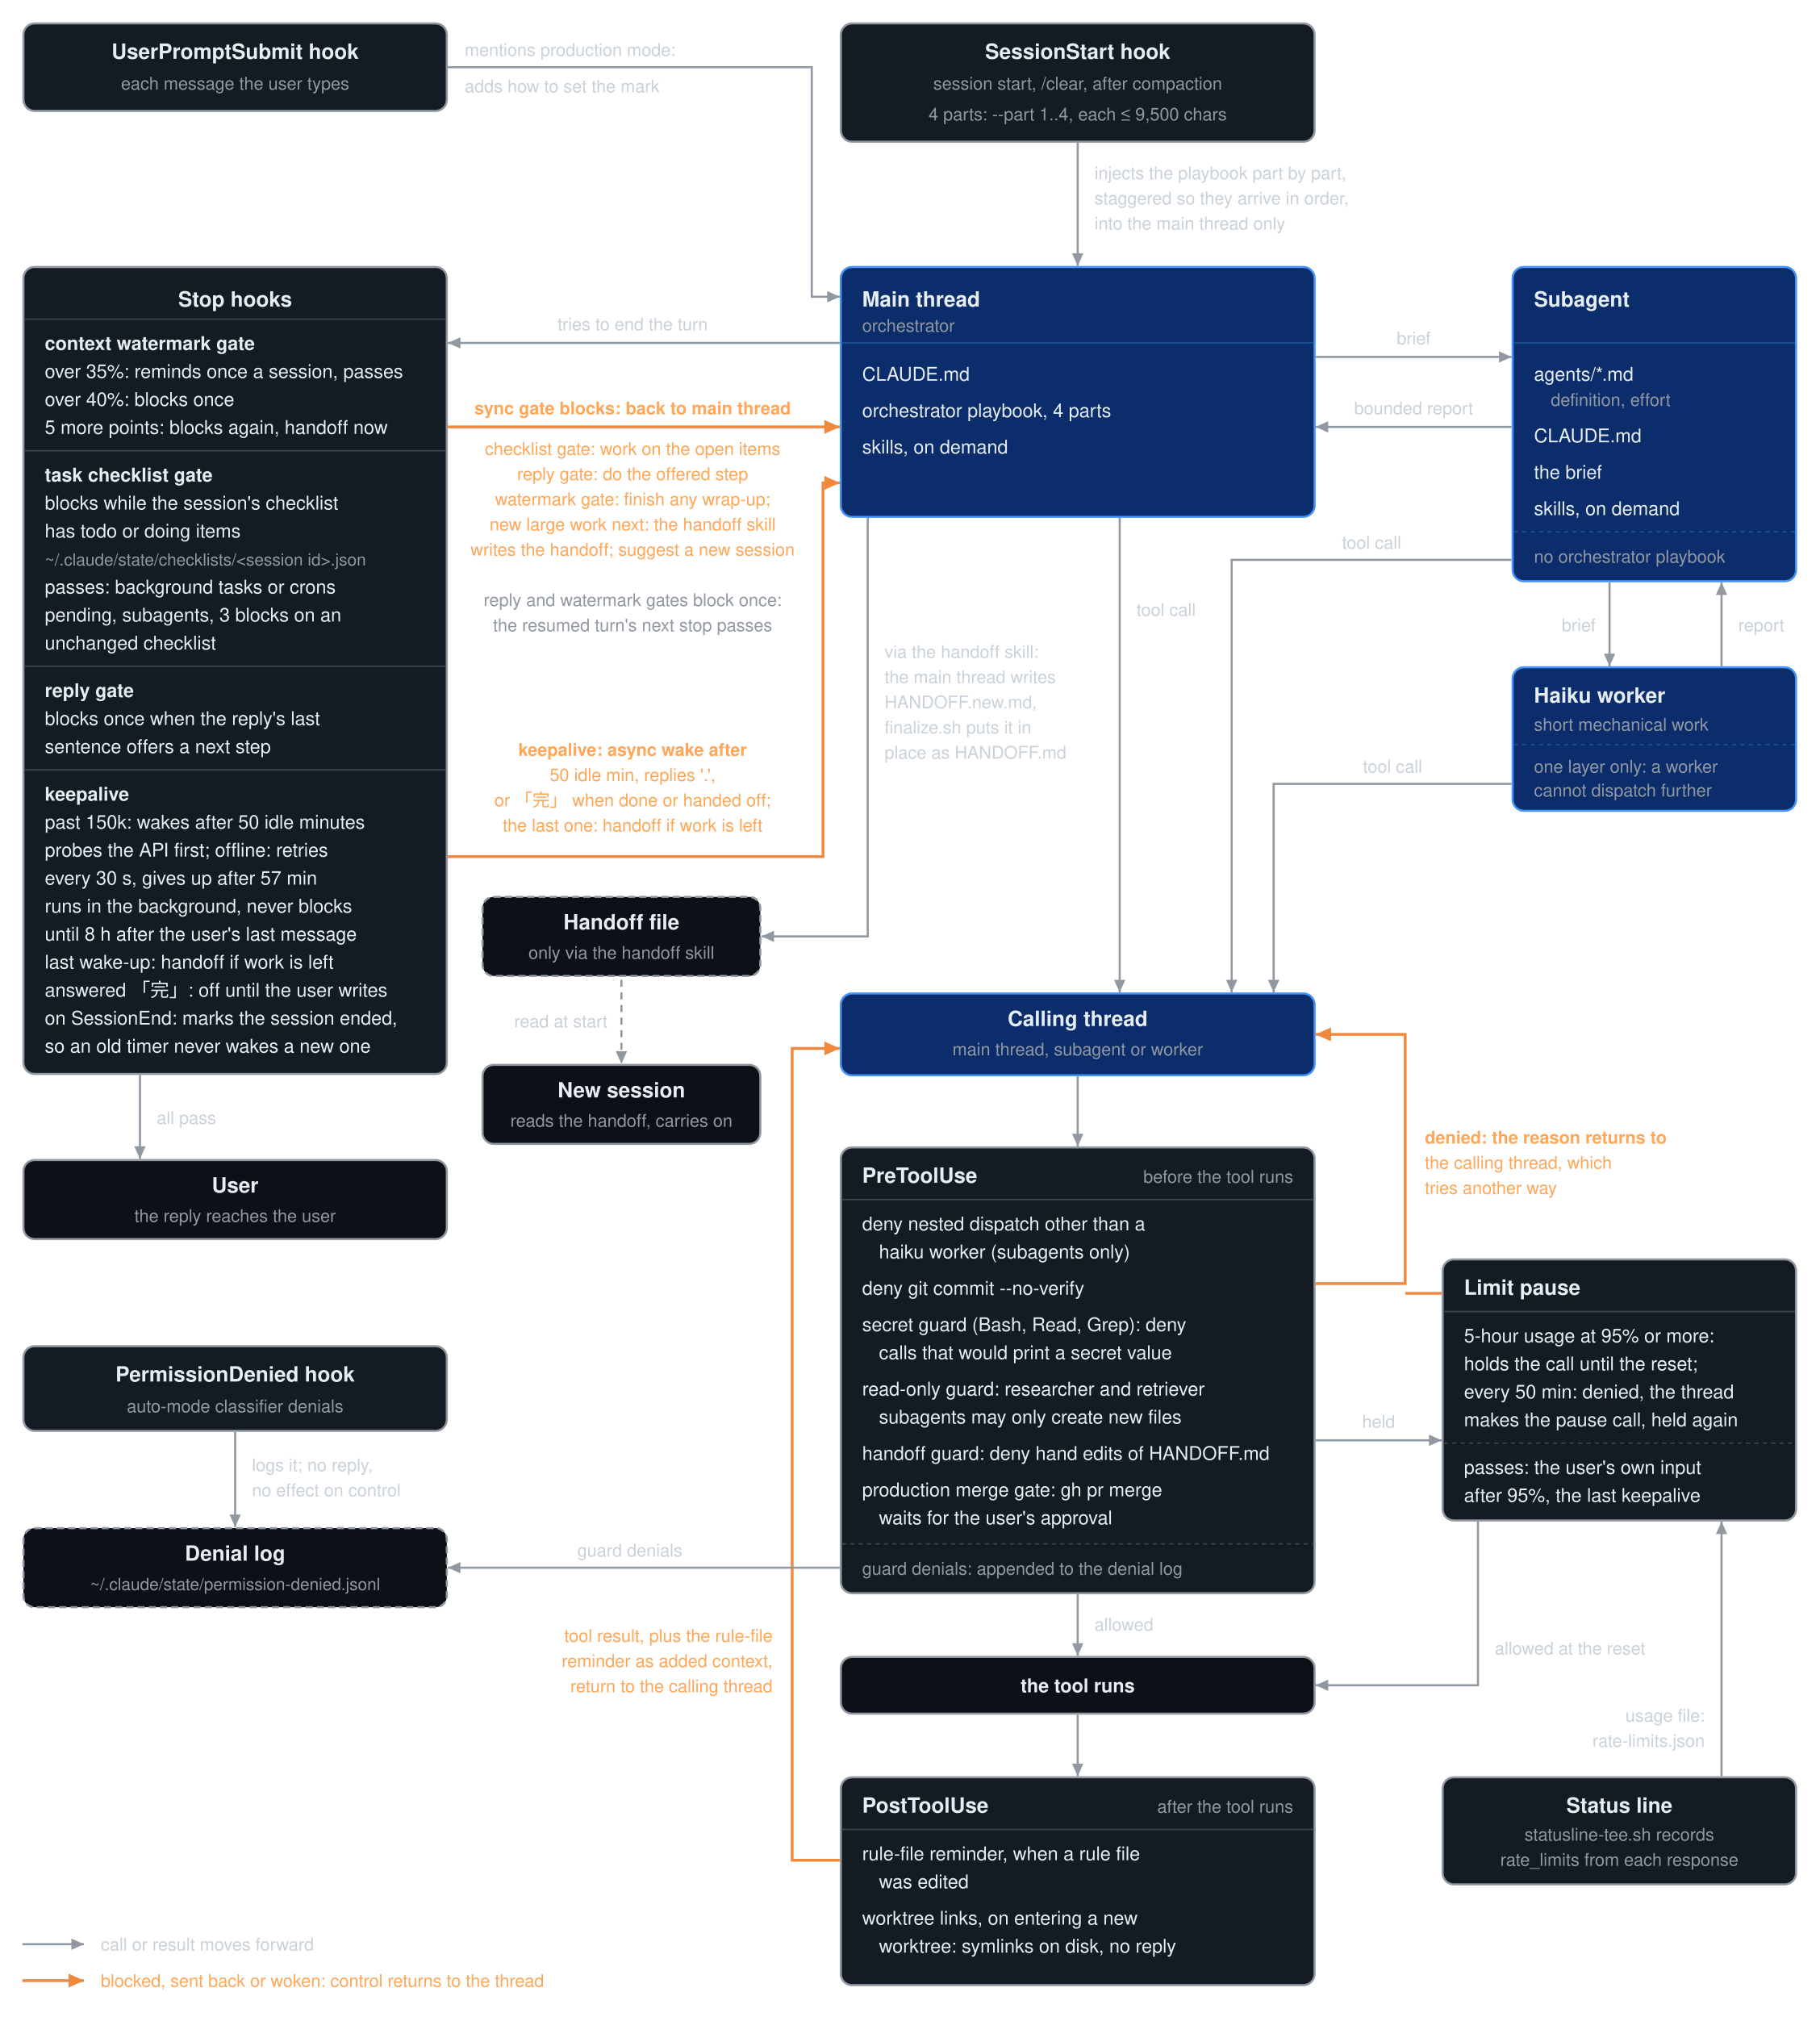
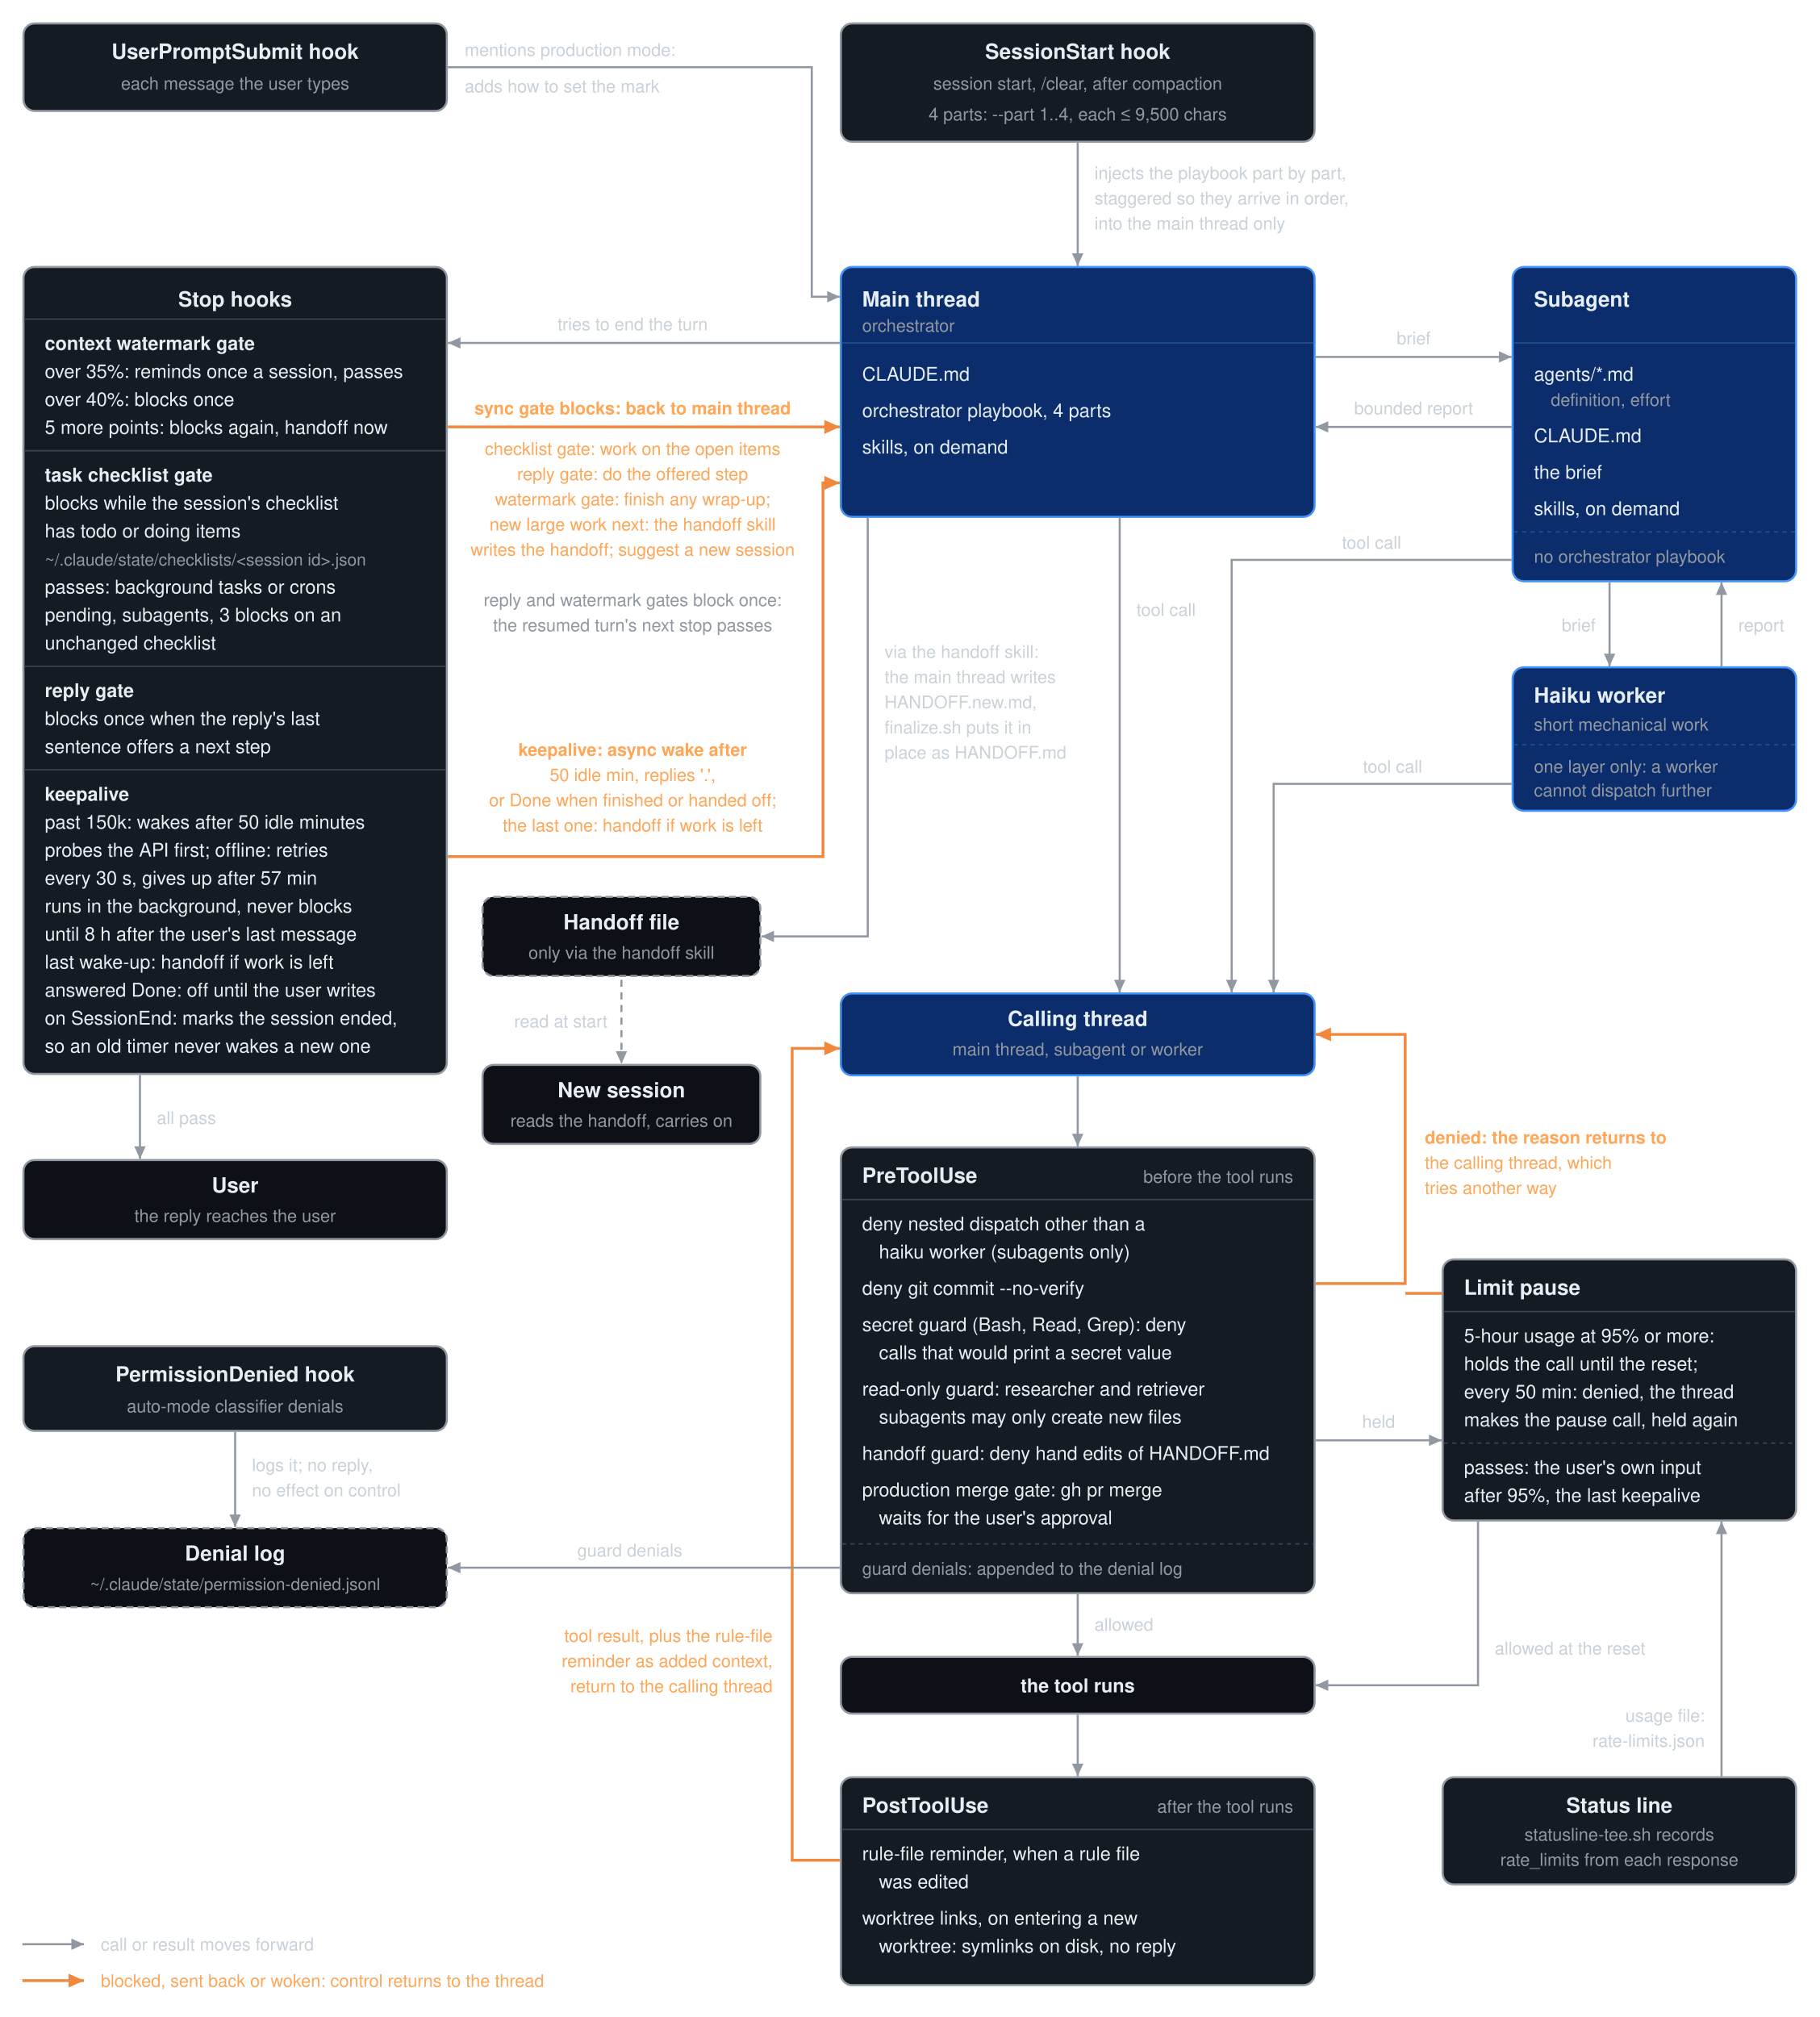
- <svg xmlns="http://www.w3.org/2000/svg" width="1300" height="1441" viewBox="0 0 1300 1441" role="img" aria-label="Architecture of one turn. At session start, after /clear and after compaction, the SessionStart hook injects the orchestrator playbook into the main thread only, registered as four parts (--part 1 to 4) of at most 9,500 characters each and staggered so they arrive in order; subagents do not receive it. When a message the user typed mentions production mode, the UserPromptSubmit hook adds one line to the main thread on how to set and unset a repository's production mark. The main thread sends a brief to a subagent, which works from its definition in agents/*.md, which sets its reasoning effort, together with CLAUDE.md and the brief, and returns a bounded report. A subagent may dispatch one layer of haiku workers for short mechanical work; a worker cannot dispatch further. Every tool call from either thread passes PreToolUse before the tool runs: it denies nested dispatch inside subagents other than a haiku worker, git commit --no-verify, Bash, Read or Grep calls that would print a secret value, direct writes to HANDOFF.md, and a researcher or retriever subagent changing, moving or deleting an existing file, while researcher and retriever subagents may still read files, run commands and create new files; a gh pr merge in a repository marked as production waits until the user approves it on the spot. While the 5-hour usage is at 95% or more, the limit pause in PreToolUse holds every call from either thread until the reset; every 50 minutes it denies the held call, the thread then makes the pause call (: 限额暂停), which is held again, and once the reset passes the call is allowed; in the main thread, the user's own input sent after usage reached 95% and the keepalive's last wake-up pass without a hold. The limit pause reads the usage from a local file that the status line wrapper writes from the rate limits Claude Code passes to the status line. A denial sends its reason back to the calling thread, which tries another way; an allowed call runs the tool. Each guard denial is appended to a local denial log, and the PermissionDenied hook appends auto-mode classifier denials to the same log without changing control flow. After the tool runs, PostToolUse returns a rule-file reminder as added context to the calling thread when a rule file was edited, and when a new worktree is entered it symlinks CLAUDE.md, node_modules and .env* from the main checkout into that worktree without replying. When the main thread tries to end the turn, the Stop hooks run, and if all pass the turn ends. Three of them are synchronous gates. The context watermark gate adds a reminder once per session over 35%, or on every turn when the session has no scratchpad, and lets the stop pass, blocks once over 40%, or on every turn when the session has no scratchpad, and after that blocks again at every further rise of 5 points over the usage at its last block; the reply gate blocks once when the reply's last sentence offers a next step; the task checklist gate blocks while the session's checklist in ~/.claude/state/checklists/&lt;session id&gt;.json has todo or doing items, and passes when background tasks or crons are pending, for subagents, and after 3 blocks on an unchanged checklist. A block by any of these three gates returns control to the main thread; after the checklist gate it works on the open items. After the reply gate it either takes the offered step or, when the decision really is the user's, asks again with the background, the consequences of each option and a recommendation. After the watermark gate's first block it finishes any wrap-up that the context it already holds can complete, and when a new large block of work comes next it runs the handoff skill, in which the main thread writes HANDOFF.new.md itself and finalize.sh puts it in place as HANDOFF.md, and tells the user to switch to a new session; after each further block it generates the handoff at once. A new session reads that file to carry on. Neither the reply gate nor the watermark gate blocks the turn it has just blocked and resumed, so a single attempt to stop is blocked at most once and that turn's next attempt passes; the watermark gate still blocks again in later turns as usage rises. The fourth Stop hook, the keepalive gate, never blocks the stop: it runs in the background after the turn has ended, and once the main thread's context has reached 150,000 tokens and 50 minutes pass with no new turn, it wakes the main thread to reply with only a full stop, which keeps the one-hour prompt cache warm while the user is away. Before it wakes the main thread it probes the API, and while the API is unreachable it probes again every 30 seconds until 57 minutes after it started, then gives up because a wake-up could no longer renew the cache before it expires. Each wake-up starts the next timer, until 8 hours have passed since the user's own last message; the last wake-up before that limit asks the main thread to write a handoff with the handoff skill when work is left, and otherwise to reply with only a full stop. A wake-up answered with 「完」 stops the keepalive until the user's next message. The keepalive is also registered on SessionEnd, where it marks the session ended so that an old timer never wakes a new session." font-family="system-ui, -apple-system, 'Segoe UI', Helvetica, Arial, sans-serif">
+ <svg xmlns="http://www.w3.org/2000/svg" width="1300" height="1441" viewBox="0 0 1300 1441" role="img" aria-label="Architecture of one turn. At session start, after /clear and after compaction, the SessionStart hook injects the orchestrator playbook into the main thread only, registered as four parts (--part 1 to 4) of at most 9,500 characters each and staggered so they arrive in order; subagents do not receive it. When a message the user typed mentions production mode, the UserPromptSubmit hook adds one line to the main thread on how to set and unset a repository's production mark. The main thread sends a brief to a subagent, which works from its definition in agents/*.md, which sets its reasoning effort, together with CLAUDE.md and the brief, and returns a bounded report. A subagent may dispatch one layer of haiku workers for short mechanical work; a worker cannot dispatch further. Every tool call from either thread passes PreToolUse before the tool runs: it denies nested dispatch inside subagents other than a haiku worker, git commit --no-verify, Bash, Read or Grep calls that would print a secret value, direct writes to HANDOFF.md, and a researcher or retriever subagent changing, moving or deleting an existing file, while researcher and retriever subagents may still read files, run commands and create new files; a gh pr merge in a repository marked as production waits until the user approves it on the spot. While the 5-hour usage is at 95% or more, the limit pause in PreToolUse holds every call from either thread until the reset; every 50 minutes it denies the held call, the thread then makes the pause call (: 限额暂停), which is held again, and once the reset passes the call is allowed; in the main thread, the user's own input sent after usage reached 95% and the keepalive's last wake-up pass without a hold. The limit pause reads the usage from a local file that the status line wrapper writes from the rate limits Claude Code passes to the status line. A denial sends its reason back to the calling thread, which tries another way; an allowed call runs the tool. Each guard denial is appended to a local denial log, and the PermissionDenied hook appends auto-mode classifier denials to the same log without changing control flow. After the tool runs, PostToolUse returns a rule-file reminder as added context to the calling thread when a rule file was edited, and when a new worktree is entered it symlinks CLAUDE.md, node_modules and .env* from the main checkout into that worktree without replying. When the main thread tries to end the turn, the Stop hooks run, and if all pass the turn ends. Three of them are synchronous gates. The context watermark gate adds a reminder once per session over 35%, or on every turn when the session has no scratchpad, and lets the stop pass, blocks once over 40%, or on every turn when the session has no scratchpad, and after that blocks again at every further rise of 5 points over the usage at its last block; the reply gate blocks once when the reply's last sentence offers a next step; the task checklist gate blocks while the session's checklist in ~/.claude/state/checklists/&lt;session id&gt;.json has todo or doing items, and passes when background tasks or crons are pending, for subagents, and after 3 blocks on an unchanged checklist. A block by any of these three gates returns control to the main thread; after the checklist gate it works on the open items. After the reply gate it either takes the offered step or, when the decision really is the user's, asks again with the background, the consequences of each option and a recommendation. After the watermark gate's first block it finishes any wrap-up that the context it already holds can complete, and when a new large block of work comes next it runs the handoff skill, in which the main thread writes HANDOFF.new.md itself and finalize.sh puts it in place as HANDOFF.md, and tells the user to switch to a new session; after each further block it generates the handoff at once. A new session reads that file to carry on. Neither the reply gate nor the watermark gate blocks the turn it has just blocked and resumed, so a single attempt to stop is blocked at most once and that turn's next attempt passes; the watermark gate still blocks again in later turns as usage rises. The fourth Stop hook, the keepalive gate, never blocks the stop: it runs in the background after the turn has ended, and once the main thread's context has reached 150,000 tokens and 50 minutes pass with no new turn, it wakes the main thread to reply with only a full stop, which keeps the one-hour prompt cache warm while the user is away. Before it wakes the main thread it probes the API, and while the API is unreachable it probes again every 30 seconds until 57 minutes after it started, then gives up because a wake-up could no longer renew the cache before it expires. Each wake-up starts the next timer, until 8 hours have passed since the user's own last message; the last wake-up before that limit asks the main thread to write a handoff with the handoff skill when work is left, and otherwise to reply with only a full stop. A wake-up answered with Done stops the keepalive until the user's next message. The keepalive is also registered on SessionEnd, where it marks the session ended so that an old timer never wakes a new session." font-family="system-ui, -apple-system, 'Segoe UI', Helvetica, Arial, sans-serif">
  <defs>
    <marker id="arrow" viewBox="0 0 10 10" refX="10" refY="5" markerWidth="9" markerHeight="9" markerUnits="userSpaceOnUse" orient="auto">
      <path d="M0,0.5 L10,5 L0,9.5 z" fill="#9198a1" />
    </marker>
    <marker id="back" viewBox="0 0 10 10" refX="10" refY="5" markerWidth="11" markerHeight="11" markerUnits="userSpaceOnUse" orient="auto">
      <path d="M0,0.5 L10,5 L0,9.5 z" fill="#f0883e" />
    </marker>
  </defs>
  <g id="userpromptsubmit">
    <rect id="ups-box" x="16.75" y="16.75" width="302.5" height="62.5" rx="8" fill="#151b23" stroke="#9198a1" stroke-width="1.5" />
    <text x="168" y="42" font-size="15" font-weight="600" text-anchor="middle" fill="#e6edf3" data-box="ups-box">UserPromptSubmit hook</text>
    <text x="168" y="64" font-size="12.5" text-anchor="middle" fill="#9198a1" data-box="ups-box">each message the user types</text>
  </g>
  <path d="M320,48 L580,48 L580,212 L600,212" fill="none" stroke="#9198a1" stroke-width="1.5" marker-end="url(#arrow)" />
  <text x="332" y="40" font-size="12.5" text-anchor="start" fill="#c9d1d9">mentions production mode:</text>
  <text x="332" y="66" font-size="12.5" text-anchor="start" fill="#c9d1d9">adds how to set the mark</text>
  <g id="sessionstart">
    <rect id="ss-box" x="600.75" y="16.75" width="338.5" height="84.5" rx="8" fill="#151b23" stroke="#9198a1" stroke-width="1.5" />
    <text x="770" y="42" font-size="15" font-weight="600" text-anchor="middle" fill="#e6edf3" data-box="ss-box">SessionStart hook</text>
    <text x="770" y="64" font-size="12.5" text-anchor="middle" fill="#9198a1" data-box="ss-box">session start, /clear, after compaction</text>
    <text x="770" y="86" font-size="12.5" text-anchor="middle" fill="#9198a1" data-box="ss-box">4 parts: --part 1..4, each ≤ 9,500 chars</text>
  </g>
  <path d="M770,102 L770,190" fill="none" stroke="#9198a1" stroke-width="1.5" marker-end="url(#arrow)" />
  <text x="782" y="128" font-size="12.5" text-anchor="start" fill="#c9d1d9">injects the playbook part by part,</text>
  <text x="782" y="146" font-size="12.5" text-anchor="start" fill="#c9d1d9">staggered so they arrive in order,</text>
  <text x="782" y="164" font-size="12.5" text-anchor="start" fill="#c9d1d9">into the main thread only</text>
  <g id="main">
    <rect id="main-box" x="600.75" y="190.75" width="338.5" height="178.5" rx="8" fill="#0c2d6b" stroke="#4493f8" stroke-width="1.5" />
    <text x="616" y="219" font-size="15" font-weight="600" fill="#e6edf3" data-box="main-box">Main thread</text>
    <text x="616" y="237" font-size="12.5" fill="#9198a1" data-box="main-box">orchestrator</text>
    <line x1="601.5" y1="245" x2="938.5" y2="245" stroke="#1f4f96" stroke-width="1" />
    <text x="616" y="272" font-size="13.5" fill="#e6edf3" data-box="main-box">CLAUDE.md</text>
    <text x="616" y="298" font-size="13.5" fill="#e6edf3" data-box="main-box">orchestrator playbook, 4 parts</text>
    <text x="616" y="324" font-size="13.5" fill="#e6edf3" data-box="main-box">skills, on demand</text>
  </g>
  <g id="subagent">
    <rect id="sub-box" x="1080.75" y="190.75" width="202.5" height="224.5" rx="8" fill="#0c2d6b" stroke="#4493f8" stroke-width="1.5" />
    <text x="1096" y="219" font-size="15" font-weight="600" fill="#e6edf3" data-box="sub-box">Subagent</text>
    <line x1="1081.5" y1="245" x2="1282.5" y2="245" stroke="#1f4f96" stroke-width="1" />
    <text x="1096" y="272" font-size="13.5" fill="#e6edf3" data-box="sub-box">agents/*.md</text>
    <text x="1108" y="290" font-size="12.5" fill="#9198a1" data-box="sub-box">definition, effort</text>
    <text x="1096" y="316" font-size="13.5" fill="#e6edf3" data-box="sub-box">CLAUDE.md</text>
    <text x="1096" y="342" font-size="13.5" fill="#e6edf3" data-box="sub-box">the brief</text>
    <text x="1096" y="368" font-size="13.5" fill="#e6edf3" data-box="sub-box">skills, on demand</text>
    <line x1="1081.5" y1="380" x2="1282.5" y2="380" stroke="#1f4f96" stroke-width="1" stroke-dasharray="3 3" />
    <text x="1096" y="402" font-size="12.5" fill="#9198a1" data-box="sub-box">no orchestrator playbook</text>
  </g>
  <path d="M940,255 L1080,255" fill="none" stroke="#9198a1" stroke-width="1.5" marker-end="url(#arrow)" />
  <text x="1010" y="246" font-size="12.5" text-anchor="middle" fill="#c9d1d9">brief</text>
  <path d="M1080,305 L940,305" fill="none" stroke="#9198a1" stroke-width="1.5" marker-end="url(#arrow)" />
  <text x="1010" y="296" font-size="12.5" text-anchor="middle" fill="#c9d1d9">bounded report</text>
  <path d="M1150,416 L1150,476" fill="none" stroke="#9198a1" stroke-width="1.5" marker-end="url(#arrow)" />
  <text x="1140" y="451" font-size="12.5" text-anchor="end" fill="#c9d1d9">brief</text>
  <path d="M1230,476 L1230,416" fill="none" stroke="#9198a1" stroke-width="1.5" marker-end="url(#arrow)" />
  <text x="1242" y="451" font-size="12.5" text-anchor="start" fill="#c9d1d9">report</text>
  <g id="worker">
    <rect id="worker-box" x="1080.75" y="476.75" width="202.5" height="102.5" rx="8" fill="#0c2d6b" stroke="#4493f8" stroke-width="1.5" />
    <text x="1096" y="502" font-size="15" font-weight="600" fill="#e6edf3" data-box="worker-box">Haiku worker</text>
    <text x="1096" y="522" font-size="12.5" fill="#9198a1" data-box="worker-box">short mechanical work</text>
    <line x1="1081.5" y1="532" x2="1282.5" y2="532" stroke="#1f4f96" stroke-width="1" stroke-dasharray="3 3" />
    <text x="1096" y="552" font-size="12.5" fill="#9198a1" data-box="worker-box">one layer only: a worker</text>
    <text x="1096" y="569" font-size="12.5" fill="#9198a1" data-box="worker-box">cannot dispatch further</text>
  </g>
  <g id="stop">
    <rect id="stop-box" x="16.75" y="190.75" width="302.5" height="576.5" rx="8" fill="#151b23" stroke="#9198a1" stroke-width="1.5" />
    <text x="168" y="219" font-size="15" font-weight="600" text-anchor="middle" fill="#e6edf3" data-box="stop-box">Stop hooks</text>
    <line x1="17.5" y1="228" x2="318.5" y2="228" stroke="#3d444d" stroke-width="1" />
    <text x="32" y="250" font-size="13.5" font-weight="600" fill="#e6edf3" data-box="stop-box">context watermark gate</text>
    <text x="32" y="270" font-size="13.5" fill="#e6edf3" data-box="stop-box">over 35%: reminds once a session, passes</text>
    <text x="32" y="290" font-size="13.5" fill="#e6edf3" data-box="stop-box">over 40%: blocks once</text>
    <text x="32" y="310" font-size="13.5" fill="#e6edf3" data-box="stop-box">5 more points: blocks again, handoff now</text>
    <line x1="17.5" y1="322" x2="318.5" y2="322" stroke="#3d444d" stroke-width="1" />
    <text x="32" y="344" font-size="13.5" font-weight="600" fill="#e6edf3" data-box="stop-box">task checklist gate</text>
    <text x="32" y="364" font-size="13.5" fill="#e6edf3" data-box="stop-box">blocks while the session's checklist</text>
    <text x="32" y="384" font-size="13.5" fill="#e6edf3" data-box="stop-box">has todo or doing items</text>
    <text x="32" y="404" font-size="12" fill="#9198a1" data-box="stop-box">~/.claude/state/checklists/&lt;session id&gt;.json</text>
    <text x="32" y="424" font-size="13.5" fill="#e6edf3" data-box="stop-box">passes: background tasks or crons</text>
    <text x="32" y="444" font-size="13.5" fill="#e6edf3" data-box="stop-box">pending, subagents, 3 blocks on an</text>
    <text x="32" y="464" font-size="13.5" fill="#e6edf3" data-box="stop-box">unchanged checklist</text>
    <line x1="17.5" y1="476" x2="318.5" y2="476" stroke="#3d444d" stroke-width="1" />
    <text x="32" y="498" font-size="13.5" font-weight="600" fill="#e6edf3" data-box="stop-box">reply gate</text>
    <text x="32" y="518" font-size="13.5" fill="#e6edf3" data-box="stop-box">blocks once when the reply's last</text>
    <text x="32" y="538" font-size="13.5" fill="#e6edf3" data-box="stop-box">sentence offers a next step</text>
    <line x1="17.5" y1="550" x2="318.5" y2="550" stroke="#3d444d" stroke-width="1" />
    <text x="32" y="572" font-size="13.5" font-weight="600" fill="#e6edf3" data-box="stop-box">keepalive</text>
    <text x="32" y="592" font-size="13.5" fill="#e6edf3" data-box="stop-box">past 150k: wakes after 50 idle minutes</text>
    <text x="32" y="612" font-size="13.5" fill="#e6edf3" data-box="stop-box">probes the API first; offline: retries</text>
    <text x="32" y="632" font-size="13.5" fill="#e6edf3" data-box="stop-box">every 30 s, gives up after 57 min</text>
    <text x="32" y="652" font-size="13.5" fill="#e6edf3" data-box="stop-box">runs in the background, never blocks</text>
    <text x="32" y="672" font-size="13.5" fill="#e6edf3" data-box="stop-box">until 8 h after the user's last message</text>
    <text x="32" y="692" font-size="13.5" fill="#e6edf3" data-box="stop-box">last wake-up: handoff if work is left</text>
-     <text x="32" y="712" font-size="13.5" fill="#e6edf3" data-box="stop-box">answered 「完」: off until the user writes</text>
+     <text x="32" y="712" font-size="13.5" fill="#e6edf3" data-box="stop-box">answered Done: off until the user writes</text>
    <text x="32" y="732" font-size="13.5" fill="#e6edf3" data-box="stop-box">on SessionEnd: marks the session ended,</text>
    <text x="32" y="752" font-size="13.5" fill="#e6edf3" data-box="stop-box">so an old timer never wakes a new one</text>
  </g>
  <path d="M600,245 L320,245" fill="none" stroke="#9198a1" stroke-width="1.5" marker-end="url(#arrow)" />
  <text x="452" y="236" font-size="12.5" text-anchor="middle" fill="#c9d1d9">tries to end the turn</text>
  <path d="M320,305 L600,305" fill="none" stroke="#f0883e" stroke-width="2" marker-end="url(#back)" />
  <text x="452" y="296" font-size="12.5" font-weight="600" text-anchor="middle" fill="#ffa657">sync gate blocks: back to main thread</text>
  <text x="452" y="325" font-size="12.5" text-anchor="middle" fill="#ffa657">checklist gate: work on the open items</text>
  <text x="452" y="343" font-size="12.5" text-anchor="middle" fill="#ffa657">reply gate: do the offered step</text>
  <text x="452" y="361" font-size="12.5" text-anchor="middle" fill="#ffa657">watermark gate: finish any wrap-up;</text>
  <text x="452" y="379" font-size="12.5" text-anchor="middle" fill="#ffa657">new large work next: the handoff skill</text>
  <text x="452" y="397" font-size="12.5" text-anchor="middle" fill="#ffa657">writes the handoff; suggest a new session</text>
  <text x="452" y="433" font-size="12.5" text-anchor="middle" fill="#9198a1">reply and watermark gates block once:</text>
  <text x="452" y="451" font-size="12.5" text-anchor="middle" fill="#9198a1">the resumed turn's next stop passes</text>
  <path d="M320,612 L588,612 L588,345 L600,345" fill="none" stroke="#f0883e" stroke-width="2" marker-end="url(#back)" />
  <text x="452" y="540" font-size="12.5" font-weight="600" text-anchor="middle" fill="#ffa657">keepalive: async wake after</text>
  <text x="452" y="558" font-size="12.5" text-anchor="middle" fill="#ffa657">50 idle min, replies '.',</text>
-   <text x="452" y="576" font-size="12.5" text-anchor="middle" fill="#ffa657">or 「完」 when done or handed off;</text>
+   <text x="452" y="576" font-size="12.5" text-anchor="middle" fill="#ffa657">or Done when finished or handed off;</text>
  <text x="452" y="594" font-size="12.5" text-anchor="middle" fill="#ffa657">the last one: handoff if work is left</text>
  <g id="handoff">
    <rect id="handoff-box" x="344.75" y="640.75" width="198.5" height="56.5" rx="8" fill="#0d1117" stroke="#9198a1" stroke-width="1.5" stroke-dasharray="5 3" />
    <text x="444" y="664" font-size="15" font-weight="600" text-anchor="middle" fill="#e6edf3" data-box="handoff-box">Handoff file</text>
    <text x="444" y="685" font-size="12.5" text-anchor="middle" fill="#9198a1" data-box="handoff-box">only via the handoff skill</text>
  </g>
  <path d="M620,370 L620,669 L544,669" fill="none" stroke="#9198a1" stroke-width="1.5" marker-end="url(#arrow)" />
  <text x="632" y="470" font-size="12.5" text-anchor="start" fill="#c9d1d9">via the handoff skill:</text>
  <text x="632" y="488" font-size="12.5" text-anchor="start" fill="#c9d1d9">the main thread writes</text>
  <text x="632" y="506" font-size="12.5" text-anchor="start" fill="#c9d1d9">HANDOFF.new.md,</text>
  <text x="632" y="524" font-size="12.5" text-anchor="start" fill="#c9d1d9">finalize.sh puts it in</text>
  <text x="632" y="542" font-size="12.5" text-anchor="start" fill="#c9d1d9">place as HANDOFF.md</text>
  <g id="newsession">
    <rect id="new-box" x="344.75" y="760.75" width="198.5" height="56.5" rx="8" fill="#0d1117" stroke="#9198a1" stroke-width="1.5" />
    <text x="444" y="784" font-size="15" font-weight="600" text-anchor="middle" fill="#e6edf3" data-box="new-box">New session</text>
    <text x="444" y="805" font-size="12.5" text-anchor="middle" fill="#9198a1" data-box="new-box">reads the handoff, carries on</text>
  </g>
  <path d="M444,700 L444,760" fill="none" stroke="#9198a1" stroke-width="1.5" stroke-dasharray="5 4" marker-end="url(#arrow)" />
  <text x="434" y="734" font-size="12.5" text-anchor="end" fill="#c9d1d9">read at start</text>
  <path d="M100,768 L100,828" fill="none" stroke="#9198a1" stroke-width="1.5" marker-end="url(#arrow)" />
  <text x="112" y="803" font-size="12.5" text-anchor="start" fill="#c9d1d9">all pass</text>
  <g id="user">
    <rect id="user-box" x="16.75" y="828.75" width="302.5" height="56.5" rx="8" fill="#0d1117" stroke="#9198a1" stroke-width="1.5" />
    <text x="168" y="852" font-size="15" font-weight="600" text-anchor="middle" fill="#e6edf3" data-box="user-box">User</text>
    <text x="168" y="873" font-size="12.5" text-anchor="middle" fill="#9198a1" data-box="user-box">the reply reaches the user</text>
  </g>
  <path d="M800,370 L800,709" fill="none" stroke="#9198a1" stroke-width="1.5" marker-end="url(#arrow)" />
  <text x="812" y="440" font-size="12.5" text-anchor="start" fill="#c9d1d9">tool call</text>
  <path d="M1080,400 L880,400 L880,709" fill="none" stroke="#9198a1" stroke-width="1.5" marker-end="url(#arrow)" />
  <text x="980" y="392" font-size="12.5" text-anchor="middle" fill="#c9d1d9">tool call</text>
  <path d="M1080,560 L910,560 L910,709" fill="none" stroke="#9198a1" stroke-width="1.5" marker-end="url(#arrow)" />
  <text x="995" y="552" font-size="12.5" text-anchor="middle" fill="#c9d1d9">tool call</text>
  <g id="caller">
    <rect id="caller-box" x="600.75" y="709.75" width="338.5" height="58.5" rx="8" fill="#0c2d6b" stroke="#4493f8" stroke-width="1.5" />
    <text x="770" y="733" font-size="15" font-weight="600" text-anchor="middle" fill="#e6edf3" data-box="caller-box">Calling thread</text>
    <text x="770" y="754" font-size="12.5" text-anchor="middle" fill="#9198a1" data-box="caller-box">main thread, subagent or worker</text>
  </g>
  <path d="M770,769 L770,819" fill="none" stroke="#9198a1" stroke-width="1.5" marker-end="url(#arrow)" />
  <g id="pre">
    <rect id="pre-box" x="600.75" y="819.75" width="338.5" height="318.5" rx="8" fill="#151b23" stroke="#9198a1" stroke-width="1.5" />
    <text x="616" y="845" font-size="15" font-weight="600" fill="#e6edf3" data-box="pre-box">PreToolUse</text>
    <text x="924" y="845" font-size="12.5" text-anchor="end" fill="#9198a1" data-box="pre-box">before the tool runs</text>
    <line x1="601.5" y1="857" x2="938.5" y2="857" stroke="#3d444d" stroke-width="1" />
    <text x="616" y="879" font-size="13.5" fill="#e6edf3" data-box="pre-box">deny nested dispatch other than a</text>
    <text x="628" y="899" font-size="13.5" fill="#e6edf3" data-box="pre-box">haiku worker (subagents only)</text>
    <text x="616" y="925" font-size="13.5" fill="#e6edf3" data-box="pre-box">deny git commit --no-verify</text>
    <text x="616" y="951" font-size="13.5" fill="#e6edf3" data-box="pre-box">secret guard (Bash, Read, Grep): deny</text>
    <text x="628" y="971" font-size="13.5" fill="#e6edf3" data-box="pre-box">calls that would print a secret value</text>
    <text x="616" y="997" font-size="13.5" fill="#e6edf3" data-box="pre-box">read-only guard: researcher and retriever</text>
    <text x="628" y="1017" font-size="13.5" fill="#e6edf3" data-box="pre-box">subagents may only create new files</text>
    <text x="616" y="1043" font-size="13.5" fill="#e6edf3" data-box="pre-box">handoff guard: deny hand edits of HANDOFF.md</text>
    <text x="616" y="1069" font-size="13.5" fill="#e6edf3" data-box="pre-box">production merge gate: gh pr merge</text>
    <text x="628" y="1089" font-size="13.5" fill="#e6edf3" data-box="pre-box">waits for the user's approval</text>
    <line x1="601.5" y1="1103" x2="938.5" y2="1103" stroke="#3d444d" stroke-width="1" stroke-dasharray="3 3" />
    <text x="616" y="1125" font-size="12.5" fill="#9198a1" data-box="pre-box">guard denials: appended to the denial log</text>
  </g>
  <path d="M770,1139 L770,1183" fill="none" stroke="#9198a1" stroke-width="1.5" marker-end="url(#arrow)" />
  <text x="782" y="1165" font-size="12.5" text-anchor="start" fill="#c9d1d9">allowed</text>
  <g id="tool">
    <rect id="tool-box" x="600.75" y="1183.75" width="338.5" height="40.5" rx="8" fill="#0d1117" stroke="#9198a1" stroke-width="1.5" />
    <text x="770" y="1209" font-size="13.5" font-weight="600" text-anchor="middle" fill="#e6edf3" data-box="tool-box">the tool runs</text>
  </g>
  <path d="M770,1225 L770,1269" fill="none" stroke="#9198a1" stroke-width="1.5" marker-end="url(#arrow)" />
  <g id="post">
    <rect id="post-box" x="600.75" y="1269.75" width="338.5" height="148.5" rx="8" fill="#151b23" stroke="#9198a1" stroke-width="1.5" />
    <text x="616" y="1295" font-size="15" font-weight="600" fill="#e6edf3" data-box="post-box">PostToolUse</text>
    <text x="924" y="1295" font-size="12.5" text-anchor="end" fill="#9198a1" data-box="post-box">after the tool runs</text>
    <line x1="601.5" y1="1307" x2="938.5" y2="1307" stroke="#3d444d" stroke-width="1" />
    <text x="616" y="1329" font-size="13.5" fill="#e6edf3" data-box="post-box">rule-file reminder, when a rule file</text>
    <text x="628" y="1349" font-size="13.5" fill="#e6edf3" data-box="post-box">was edited</text>
    <text x="616" y="1375" font-size="13.5" fill="#e6edf3" data-box="post-box">worktree links, on entering a new</text>
    <text x="628" y="1395" font-size="13.5" fill="#e6edf3" data-box="post-box">worktree: symlinks on disk, no reply</text>
  </g>
  <path d="M940,917 L1004,917 L1004,739 L940,739" fill="none" stroke="#f0883e" stroke-width="2" marker-end="url(#back)" />
  <text x="1018" y="817" font-size="12.5" font-weight="600" text-anchor="start" fill="#ffa657">denied: the reason returns to</text>
  <text x="1018" y="835" font-size="12.5" text-anchor="start" fill="#ffa657">the calling thread, which</text>
  <text x="1018" y="853" font-size="12.5" text-anchor="start" fill="#ffa657">tries another way</text>
  <path d="M600,1329 L566,1329 L566,749 L600,749" fill="none" stroke="#f0883e" stroke-width="2" marker-end="url(#back)" />
  <text x="552" y="1173" font-size="12.5" text-anchor="end" fill="#ffa657">tool result, plus the rule-file</text>
  <text x="552" y="1191" font-size="12.5" text-anchor="end" fill="#ffa657">reminder as added context,</text>
  <text x="552" y="1209" font-size="12.5" text-anchor="end" fill="#ffa657">return to the calling thread</text>
  <g id="limitpause">
    <rect id="limit-box" x="1030.75" y="899.75" width="252.5" height="186.5" rx="8" fill="#151b23" stroke="#9198a1" stroke-width="1.5" />
    <text x="1046" y="925" font-size="15" font-weight="600" fill="#e6edf3" data-box="limit-box">Limit pause</text>
    <line x1="1031.5" y1="937" x2="1282.5" y2="937" stroke="#3d444d" stroke-width="1" />
    <text x="1046" y="959" font-size="13.5" fill="#e6edf3" data-box="limit-box">5-hour usage at 95% or more:</text>
    <text x="1046" y="979" font-size="13.5" fill="#e6edf3" data-box="limit-box">holds the call until the reset;</text>
    <text x="1046" y="999" font-size="13.5" fill="#e6edf3" data-box="limit-box">every 50 min: denied, the thread</text>
    <text x="1046" y="1019" font-size="13.5" fill="#e6edf3" data-box="limit-box">makes the pause call, held again</text>
    <line x1="1031.5" y1="1031" x2="1282.5" y2="1031" stroke="#3d444d" stroke-width="1" stroke-dasharray="3 3" />
    <text x="1046" y="1053" font-size="13.5" fill="#e6edf3" data-box="limit-box">passes: the user's own input</text>
    <text x="1046" y="1073" font-size="13.5" fill="#e6edf3" data-box="limit-box">after 95%, the last keepalive</text>
  </g>
  <path d="M940,1029 L1030,1029" fill="none" stroke="#9198a1" stroke-width="1.5" marker-end="url(#arrow)" />
  <text x="985" y="1020" font-size="12.5" text-anchor="middle" fill="#c9d1d9">held</text>
  <path d="M1030,924 L1004,924" fill="none" stroke="#f0883e" stroke-width="2" />
  <path d="M1056,1087 L1056,1204 L940,1204" fill="none" stroke="#9198a1" stroke-width="1.5" marker-end="url(#arrow)" />
  <text x="1068" y="1182" font-size="12.5" text-anchor="start" fill="#c9d1d9">allowed at the reset</text>
  <g id="statusline">
    <rect id="status-box" x="1030.75" y="1269.75" width="252.5" height="76.5" rx="8" fill="#151b23" stroke="#9198a1" stroke-width="1.5" />
    <text x="1157" y="1295" font-size="15" font-weight="600" text-anchor="middle" fill="#e6edf3" data-box="status-box">Status line</text>
    <text x="1157" y="1315" font-size="12.5" text-anchor="middle" fill="#9198a1" data-box="status-box">statusline-tee.sh records</text>
    <text x="1157" y="1333" font-size="12.5" text-anchor="middle" fill="#9198a1" data-box="status-box">rate_limits from each response</text>
  </g>
  <path d="M1230,1269 L1230,1087" fill="none" stroke="#9198a1" stroke-width="1.5" marker-end="url(#arrow)" />
  <text x="1218" y="1230" font-size="12.5" text-anchor="end" fill="#c9d1d9">usage file:</text>
  <text x="1218" y="1248" font-size="12.5" text-anchor="end" fill="#c9d1d9">rate-limits.json</text>
  <g id="permissiondenied">
    <rect id="pd-box" x="16.75" y="961.75" width="302.5" height="60.5" rx="8" fill="#151b23" stroke="#9198a1" stroke-width="1.5" />
    <text x="168" y="987" font-size="15" font-weight="600" text-anchor="middle" fill="#e6edf3" data-box="pd-box">PermissionDenied hook</text>
    <text x="168" y="1009" font-size="12.5" text-anchor="middle" fill="#9198a1" data-box="pd-box">auto-mode classifier denials</text>
  </g>
  <path d="M168,1023 L168,1091" fill="none" stroke="#9198a1" stroke-width="1.5" marker-end="url(#arrow)" />
  <text x="180" y="1051" font-size="12.5" text-anchor="start" fill="#c9d1d9">logs it; no reply,</text>
  <text x="180" y="1069" font-size="12.5" text-anchor="start" fill="#c9d1d9">no effect on control</text>
  <g id="denylog">
    <rect id="log-box" x="16.75" y="1091.75" width="302.5" height="56.5" rx="8" fill="#0d1117" stroke="#9198a1" stroke-width="1.5" stroke-dasharray="5 3" />
    <text x="168" y="1115" font-size="15" font-weight="600" text-anchor="middle" fill="#e6edf3" data-box="log-box">Denial log</text>
    <text x="168" y="1136" font-size="12" text-anchor="middle" fill="#9198a1" data-box="log-box">~/.claude/state/permission-denied.jsonl</text>
  </g>
  <path d="M600,1120 L320,1120" fill="none" stroke="#9198a1" stroke-width="1.5" marker-end="url(#arrow)" />
  <text x="450" y="1112" font-size="12.5" text-anchor="middle" fill="#c9d1d9">guard denials</text>
  <g id="legend">
    <path d="M16,1389 L60,1389" fill="none" stroke="#9198a1" stroke-width="1.5" marker-end="url(#arrow)" />
    <text x="72" y="1393.5" font-size="12.5" fill="#c9d1d9">call or result moves forward</text>
    <path d="M16,1415 L60,1415" fill="none" stroke="#f0883e" stroke-width="2" marker-end="url(#back)" />
    <text x="72" y="1419.5" font-size="12.5" fill="#ffa657">blocked, sent back or woken: control returns to the thread</text>
  </g>
</svg>
